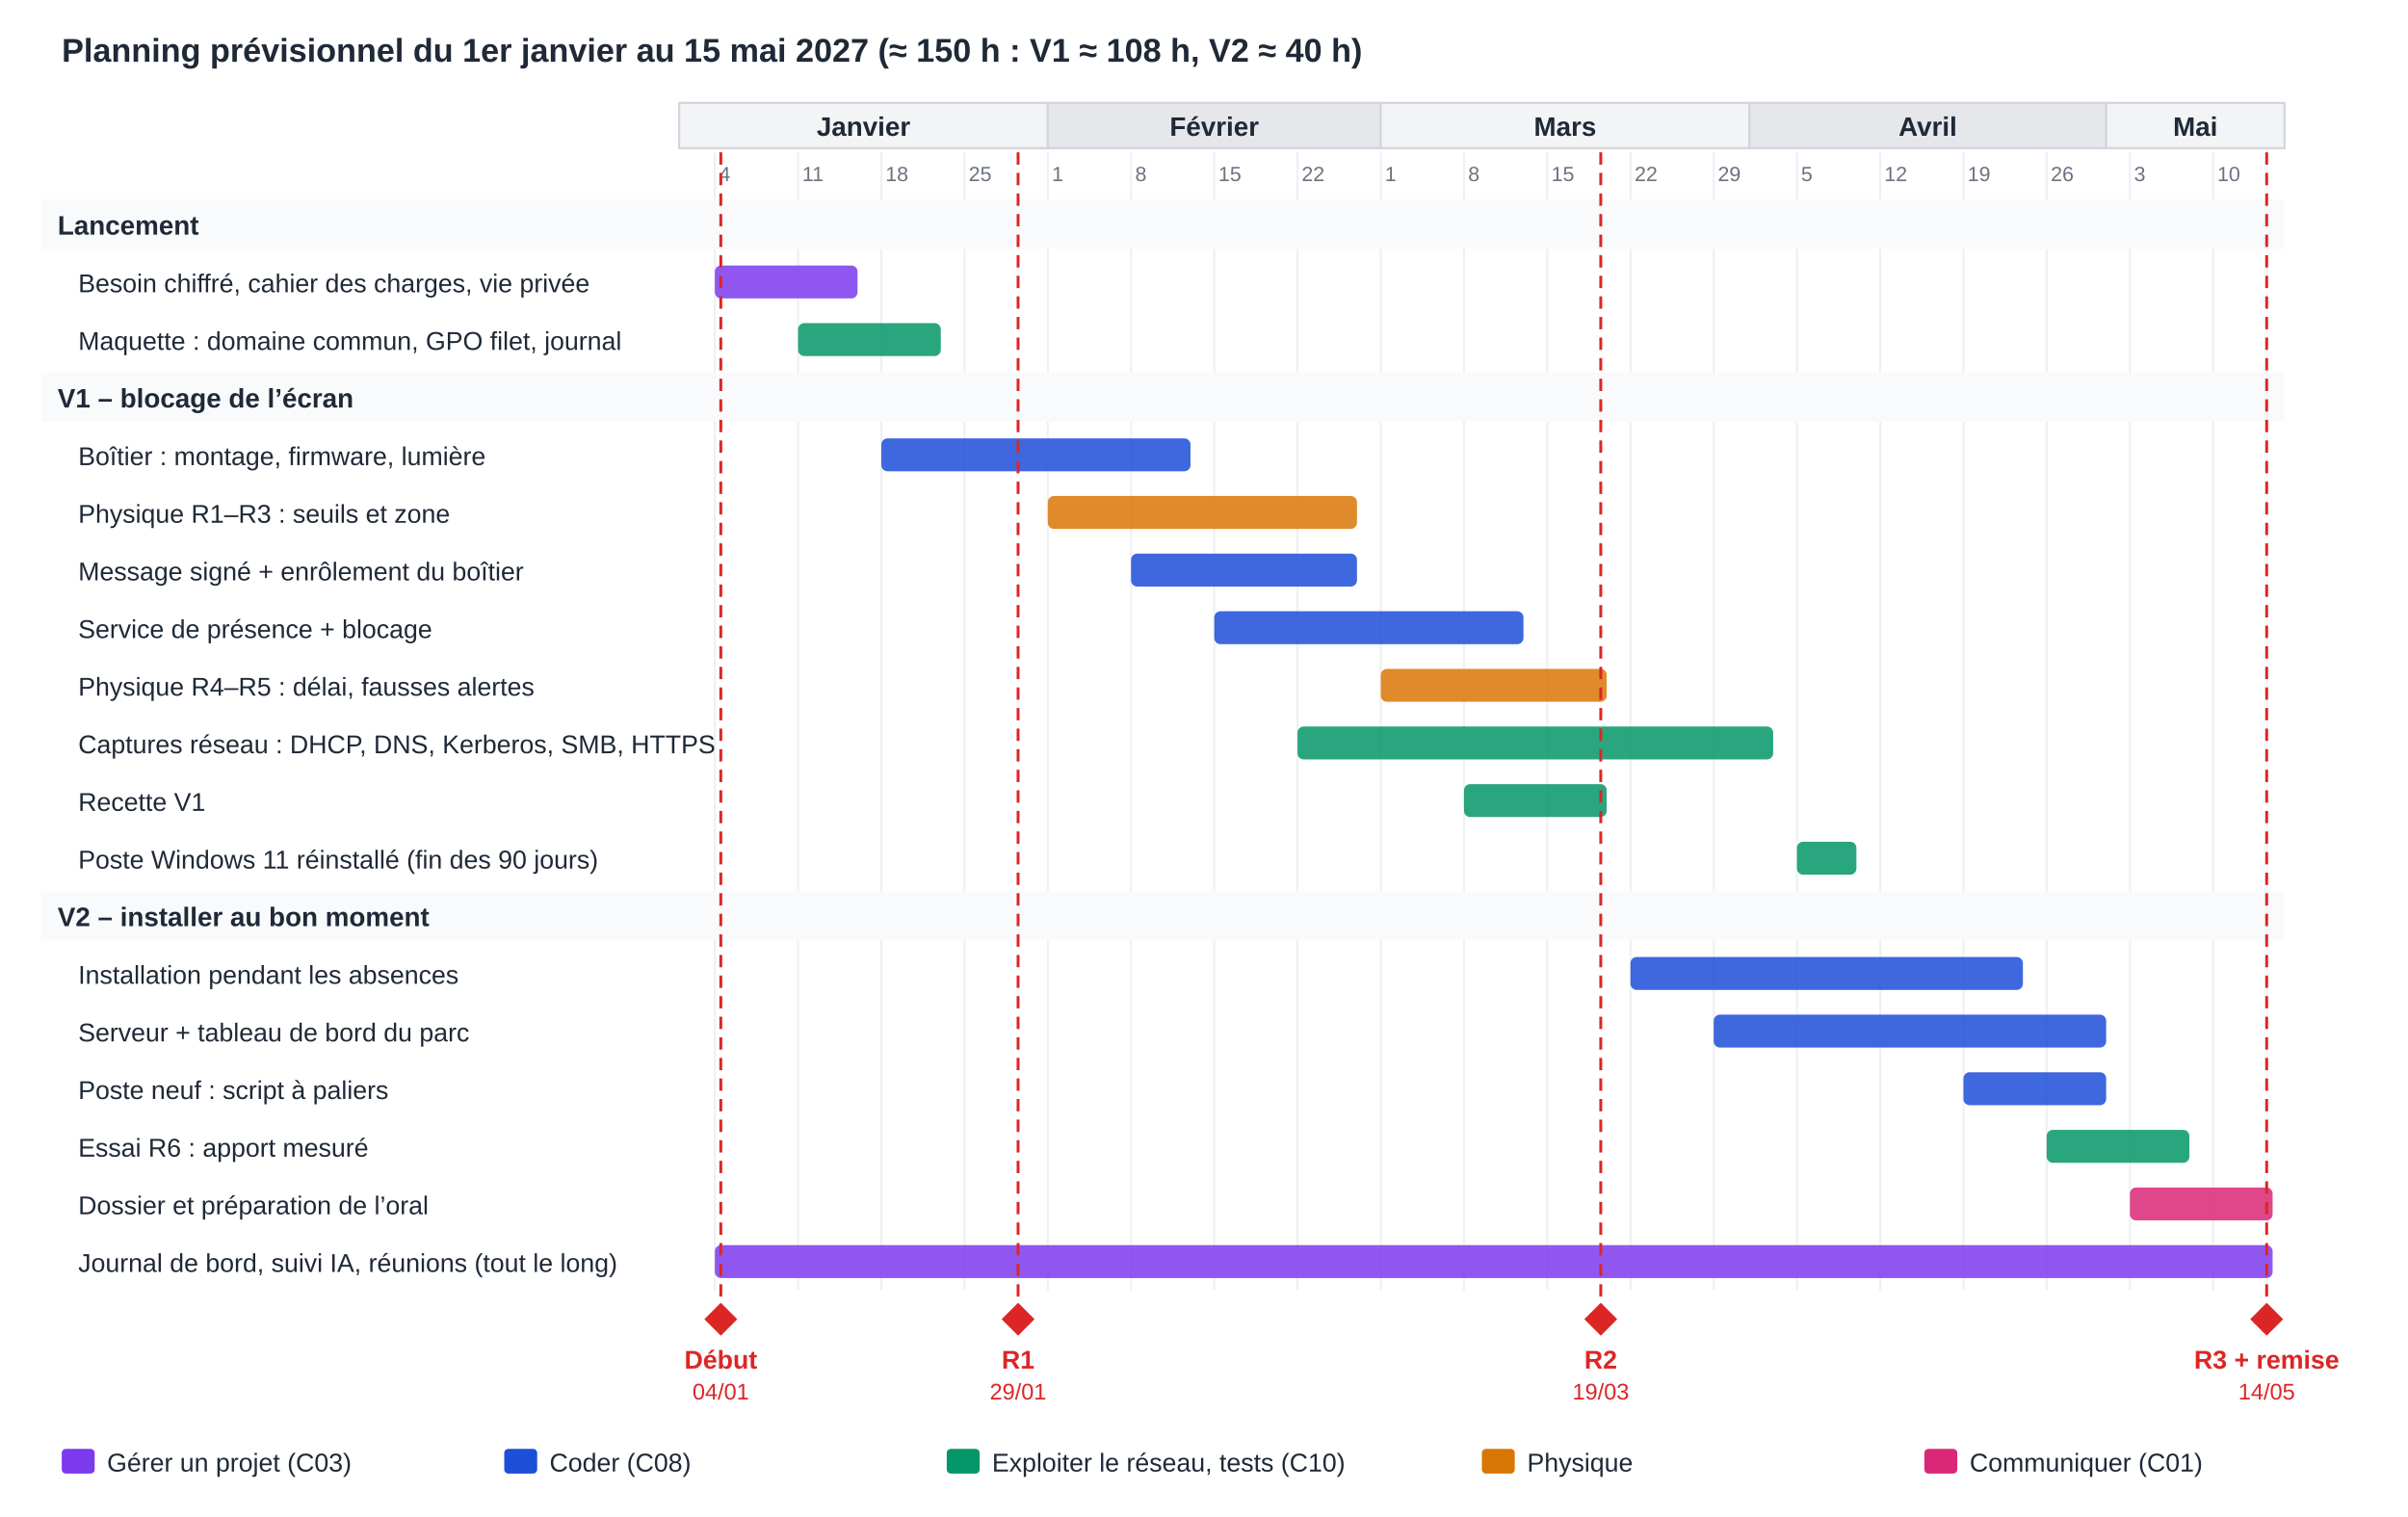
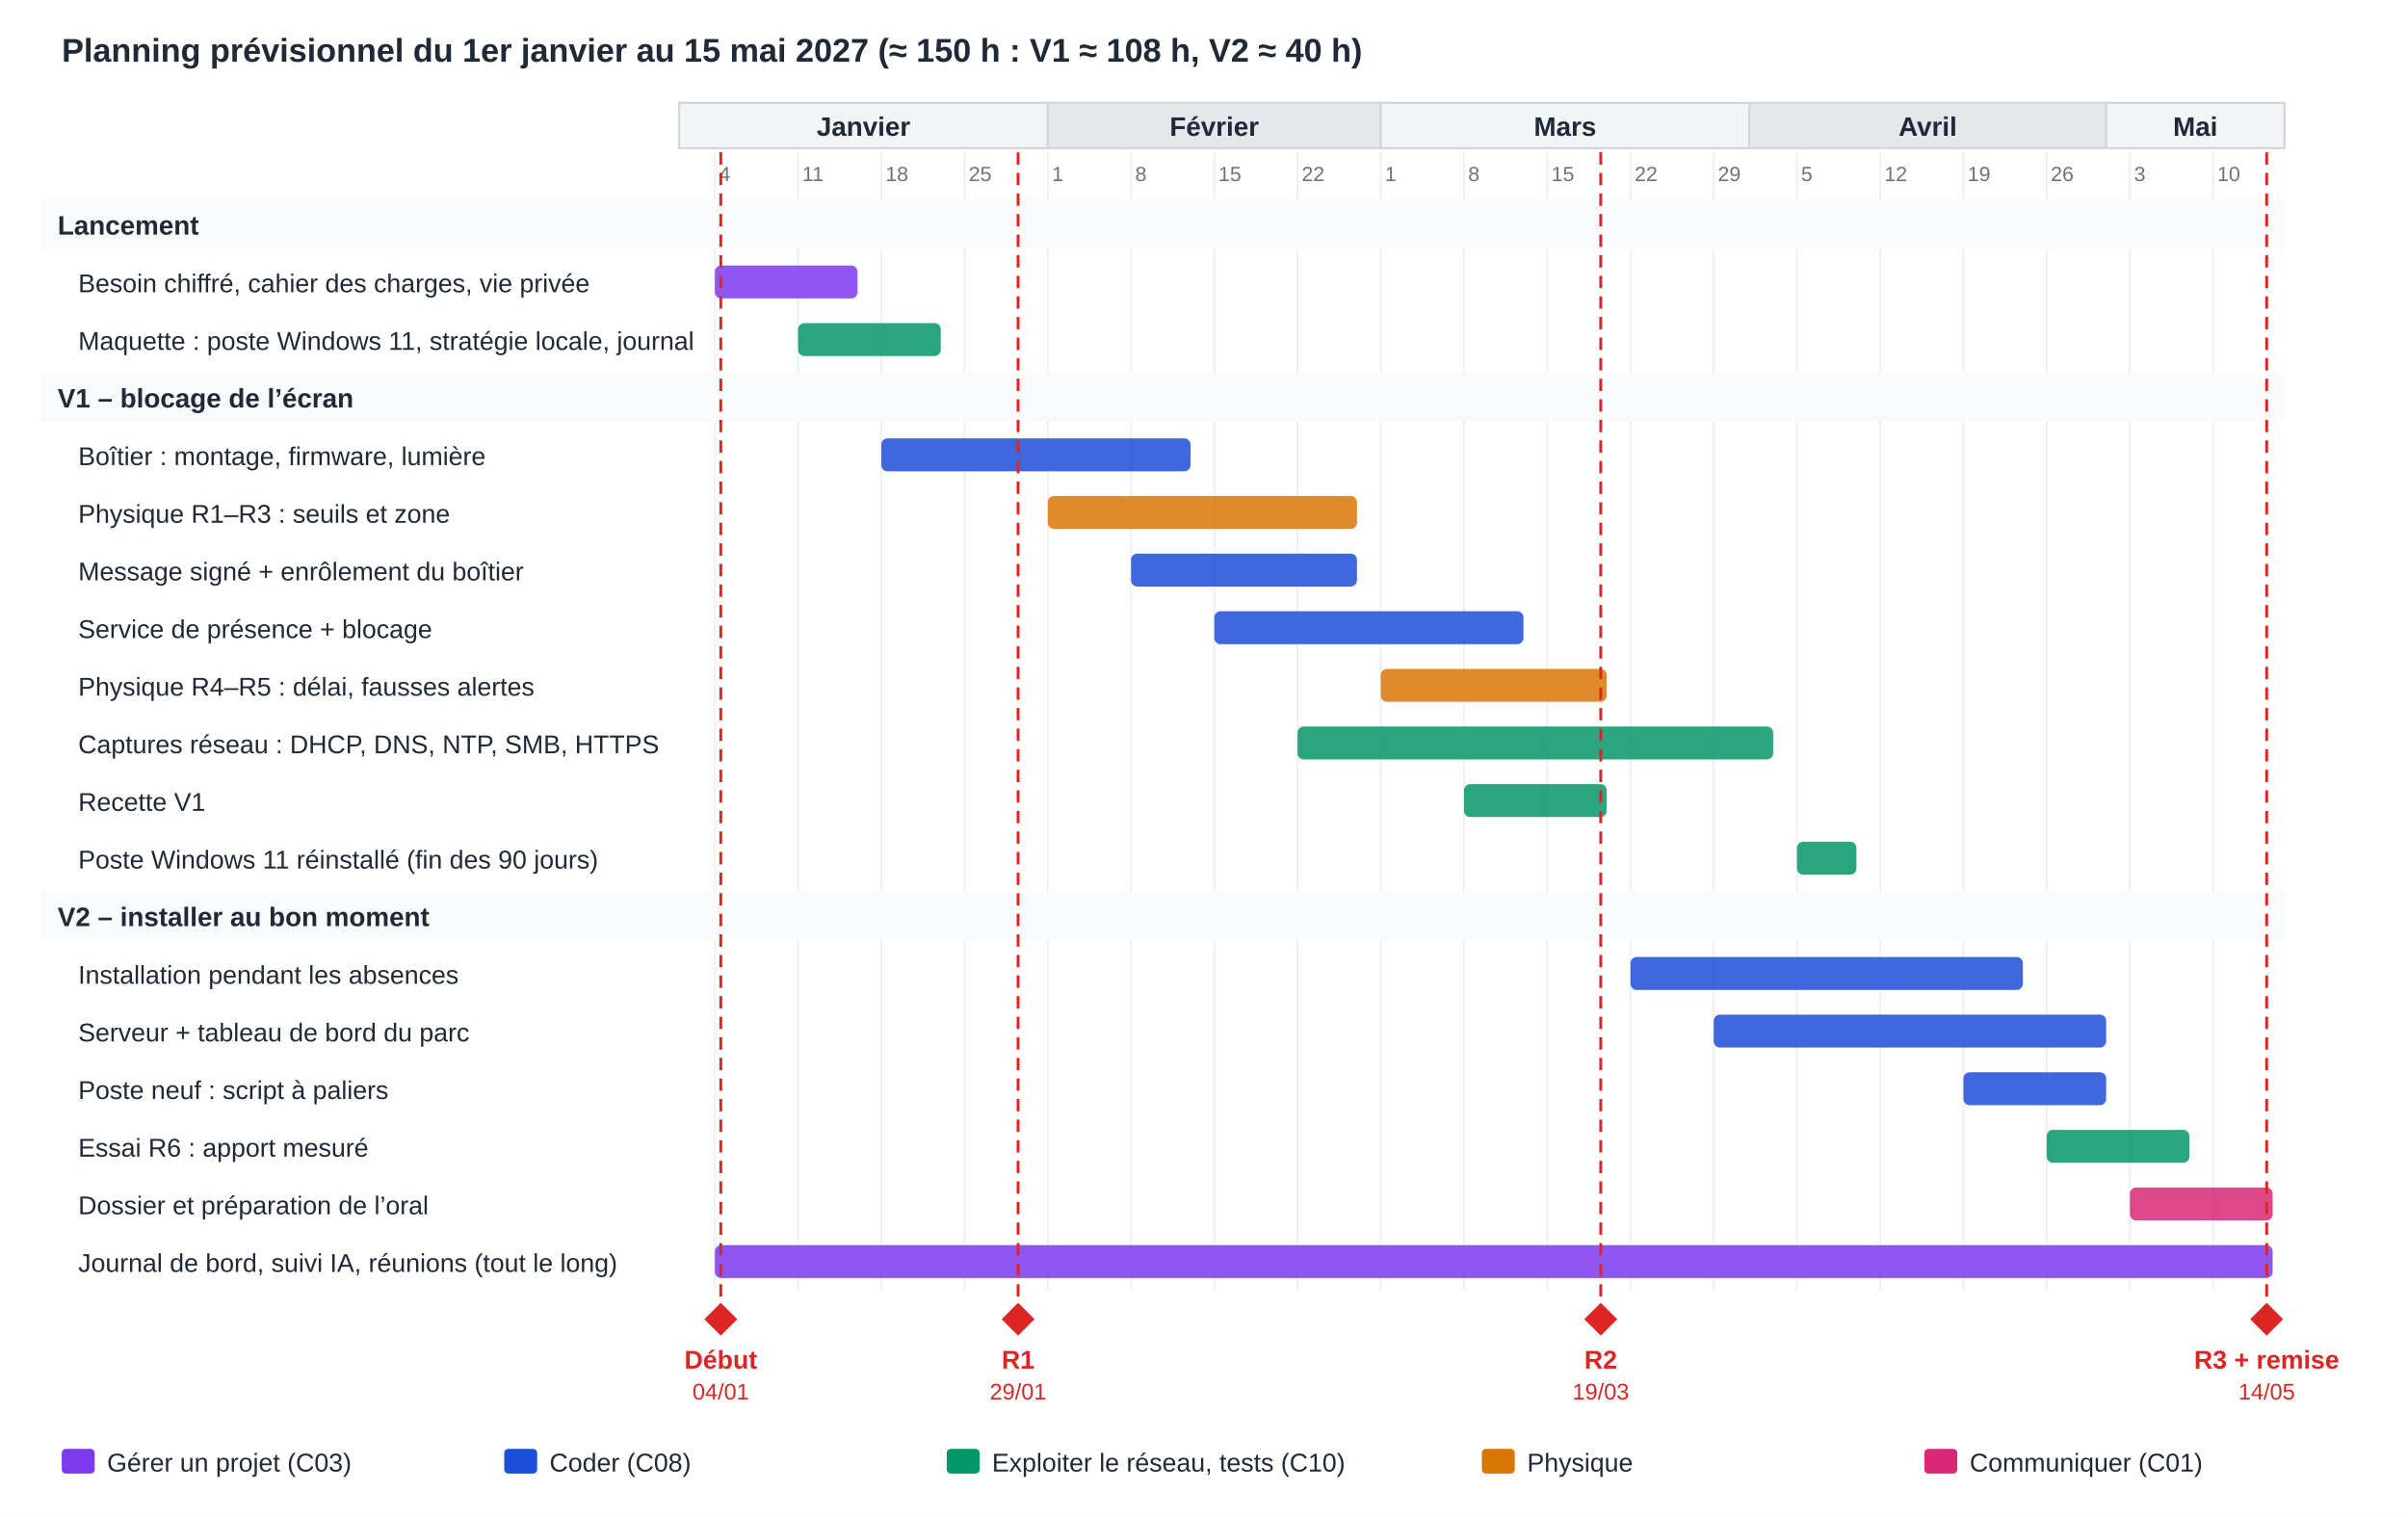
<svg xmlns="http://www.w3.org/2000/svg" width="1170" height="737" viewBox="0 0 1170 737" font-family="Liberation Sans, Arial, Helvetica, sans-serif">
  <defs>
    <marker id="fl" viewBox="0 0 10 10" refX="9" refY="5" markerWidth="8" markerHeight="8" orient="auto-start-reverse">
      <path d="M0,0 L10,5 L0,10 z" fill="#6b7280" />
    </marker>
    <marker id="flo" viewBox="0 0 10 10" refX="9" refY="5" markerWidth="9" markerHeight="9" orient="auto">
      <path d="M0,0 L10,5 L0,10" fill="none" stroke="#6b7280" stroke-width="1.5" />
    </marker>
  </defs>
  <rect width="100%" height="100%" fill="#fff" />
  <text x="30" y="30" font-size="16" font-weight="bold" fill="#1f2937" text-anchor="start">Planning prévisionnel du 1er janvier au 15 mai 2027 (≈ 150 h : V1 ≈ 108 h, V2 ≈ 40 h)</text>
  <rect x="330.0" y="50" width="179.111" height="22" fill="#f3f4f6" stroke="#d1d5db" />
  <text x="419.556" y="66" font-size="13" font-weight="bold" fill="#1f2937" text-anchor="middle">Janvier</text>
  <rect x="509.111" y="50" width="161.778" height="22" fill="#e5e7eb" stroke="#d1d5db" />
  <text x="590.0" y="66" font-size="13" font-weight="bold" fill="#1f2937" text-anchor="middle">Février</text>
  <rect x="670.889" y="50" width="179.111" height="22" fill="#f3f4f6" stroke="#d1d5db" />
  <text x="760.444" y="66" font-size="13" font-weight="bold" fill="#1f2937" text-anchor="middle">Mars</text>
  <rect x="850.0" y="50" width="173.333" height="22" fill="#e5e7eb" stroke="#d1d5db" />
  <text x="936.667" y="66" font-size="13" font-weight="bold" fill="#1f2937" text-anchor="middle">Avril</text>
  <rect x="1023.333" y="50" width="86.667" height="22" fill="#f3f4f6" stroke="#d1d5db" />
  <text x="1066.667" y="66" font-size="13" font-weight="bold" fill="#1f2937" text-anchor="middle">Mai</text>
  <polyline points="347.333,74 347.333,627" fill="none" stroke="#eef0f3" stroke-width="1" />
  <text x="349.333" y="88" font-size="10" font-weight="normal" fill="#6b7280" text-anchor="start">4</text>
  <polyline points="387.778,74 387.778,627" fill="none" stroke="#eef0f3" stroke-width="1" />
  <text x="389.778" y="88" font-size="10" font-weight="normal" fill="#6b7280" text-anchor="start">11</text>
  <polyline points="428.222,74 428.222,627" fill="none" stroke="#eef0f3" stroke-width="1" />
  <text x="430.222" y="88" font-size="10" font-weight="normal" fill="#6b7280" text-anchor="start">18</text>
  <polyline points="468.667,74 468.667,627" fill="none" stroke="#eef0f3" stroke-width="1" />
  <text x="470.667" y="88" font-size="10" font-weight="normal" fill="#6b7280" text-anchor="start">25</text>
  <polyline points="509.111,74 509.111,627" fill="none" stroke="#eef0f3" stroke-width="1" />
  <text x="511.111" y="88" font-size="10" font-weight="normal" fill="#6b7280" text-anchor="start">1</text>
  <polyline points="549.556,74 549.556,627" fill="none" stroke="#eef0f3" stroke-width="1" />
  <text x="551.556" y="88" font-size="10" font-weight="normal" fill="#6b7280" text-anchor="start">8</text>
  <polyline points="590.0,74 590.0,627" fill="none" stroke="#eef0f3" stroke-width="1" />
  <text x="592.0" y="88" font-size="10" font-weight="normal" fill="#6b7280" text-anchor="start">15</text>
  <polyline points="630.444,74 630.444,627" fill="none" stroke="#eef0f3" stroke-width="1" />
  <text x="632.444" y="88" font-size="10" font-weight="normal" fill="#6b7280" text-anchor="start">22</text>
  <polyline points="670.889,74 670.889,627" fill="none" stroke="#eef0f3" stroke-width="1" />
  <text x="672.889" y="88" font-size="10" font-weight="normal" fill="#6b7280" text-anchor="start">1</text>
  <polyline points="711.333,74 711.333,627" fill="none" stroke="#eef0f3" stroke-width="1" />
  <text x="713.333" y="88" font-size="10" font-weight="normal" fill="#6b7280" text-anchor="start">8</text>
  <polyline points="751.778,74 751.778,627" fill="none" stroke="#eef0f3" stroke-width="1" />
  <text x="753.778" y="88" font-size="10" font-weight="normal" fill="#6b7280" text-anchor="start">15</text>
  <polyline points="792.222,74 792.222,627" fill="none" stroke="#eef0f3" stroke-width="1" />
  <text x="794.222" y="88" font-size="10" font-weight="normal" fill="#6b7280" text-anchor="start">22</text>
  <polyline points="832.667,74 832.667,627" fill="none" stroke="#eef0f3" stroke-width="1" />
  <text x="834.667" y="88" font-size="10" font-weight="normal" fill="#6b7280" text-anchor="start">29</text>
  <polyline points="873.111,74 873.111,627" fill="none" stroke="#eef0f3" stroke-width="1" />
  <text x="875.111" y="88" font-size="10" font-weight="normal" fill="#6b7280" text-anchor="start">5</text>
  <polyline points="913.556,74 913.556,627" fill="none" stroke="#eef0f3" stroke-width="1" />
  <text x="915.556" y="88" font-size="10" font-weight="normal" fill="#6b7280" text-anchor="start">12</text>
  <polyline points="954.0,74 954.0,627" fill="none" stroke="#eef0f3" stroke-width="1" />
  <text x="956.0" y="88" font-size="10" font-weight="normal" fill="#6b7280" text-anchor="start">19</text>
  <polyline points="994.444,74 994.444,627" fill="none" stroke="#eef0f3" stroke-width="1" />
  <text x="996.444" y="88" font-size="10" font-weight="normal" fill="#6b7280" text-anchor="start">26</text>
  <polyline points="1034.889,74 1034.889,627" fill="none" stroke="#eef0f3" stroke-width="1" />
  <text x="1036.889" y="88" font-size="10" font-weight="normal" fill="#6b7280" text-anchor="start">3</text>
  <polyline points="1075.333,74 1075.333,627" fill="none" stroke="#eef0f3" stroke-width="1" />
  <text x="1077.333" y="88" font-size="10" font-weight="normal" fill="#6b7280" text-anchor="start">10</text>
  <rect x="20" y="97" width="1090" height="24" fill="#f9fafb" />
  <text x="28" y="114" font-size="13" font-weight="bold" fill="#1f2937" text-anchor="start">Lancement</text>
  <text x="38" y="142" font-size="12.5" font-weight="normal" fill="#1f2937" text-anchor="start">Besoin chiffré, cahier des charges, vie privée</text>
  <rect x="347.333" y="129" width="69.333" height="16" rx="3" fill="#7c3aed" opacity="0.85" />
-   <text x="38" y="170" font-size="12.5" font-weight="normal" fill="#1f2937" text-anchor="start">Maquette : domaine commun, GPO filet, journal</text>
+   <text x="38" y="170" font-size="12.5" font-weight="normal" fill="#1f2937" text-anchor="start">Maquette : poste Windows 11, stratégie locale, journal</text>
  <rect x="387.778" y="157" width="69.333" height="16" rx="3" fill="#059669" opacity="0.85" />
  <rect x="20" y="181" width="1090" height="24" fill="#f9fafb" />
  <text x="28" y="198" font-size="13" font-weight="bold" fill="#1f2937" text-anchor="start">V1 – blocage de l’écran</text>
  <text x="38" y="226" font-size="12.5" font-weight="normal" fill="#1f2937" text-anchor="start">Boîtier : montage, firmware, lumière</text>
  <rect x="428.222" y="213" width="150.222" height="16" rx="3" fill="#1d4ed8" opacity="0.85" />
  <text x="38" y="254" font-size="12.5" font-weight="normal" fill="#1f2937" text-anchor="start">Physique R1–R3 : seuils et zone</text>
  <rect x="509.111" y="241" width="150.222" height="16" rx="3" fill="#d97706" opacity="0.85" />
  <text x="38" y="282" font-size="12.5" font-weight="normal" fill="#1f2937" text-anchor="start">Message signé + enrôlement du boîtier</text>
  <rect x="549.556" y="269" width="109.778" height="16" rx="3" fill="#1d4ed8" opacity="0.85" />
  <text x="38" y="310" font-size="12.5" font-weight="normal" fill="#1f2937" text-anchor="start">Service de présence + blocage</text>
  <rect x="590.0" y="297" width="150.222" height="16" rx="3" fill="#1d4ed8" opacity="0.85" />
  <text x="38" y="338" font-size="12.5" font-weight="normal" fill="#1f2937" text-anchor="start">Physique R4–R5 : délai, fausses alertes</text>
  <rect x="670.889" y="325" width="109.778" height="16" rx="3" fill="#d97706" opacity="0.85" />
-   <text x="38" y="366" font-size="12.5" font-weight="normal" fill="#1f2937" text-anchor="start">Captures réseau : DHCP, DNS, Kerberos, SMB, HTTPS</text>
+   <text x="38" y="366" font-size="12.5" font-weight="normal" fill="#1f2937" text-anchor="start">Captures réseau : DHCP, DNS, NTP, SMB, HTTPS</text>
  <rect x="630.444" y="353" width="231.111" height="16" rx="3" fill="#059669" opacity="0.85" />
  <text x="38" y="394" font-size="12.5" font-weight="normal" fill="#1f2937" text-anchor="start">Recette V1</text>
  <rect x="711.333" y="381" width="69.333" height="16" rx="3" fill="#059669" opacity="0.85" />
  <text x="38" y="422" font-size="12.5" font-weight="normal" fill="#1f2937" text-anchor="start">Poste Windows 11 réinstallé (fin des 90 jours)</text>
  <rect x="873.111" y="409" width="28.889" height="16" rx="3" fill="#059669" opacity="0.85" />
  <rect x="20" y="433" width="1090" height="24" fill="#f9fafb" />
  <text x="28" y="450" font-size="13" font-weight="bold" fill="#1f2937" text-anchor="start">V2 – installer au bon moment</text>
  <text x="38" y="478" font-size="12.5" font-weight="normal" fill="#1f2937" text-anchor="start">Installation pendant les absences</text>
  <rect x="792.222" y="465" width="190.667" height="16" rx="3" fill="#1d4ed8" opacity="0.85" />
  <text x="38" y="506" font-size="12.5" font-weight="normal" fill="#1f2937" text-anchor="start">Serveur + tableau de bord du parc</text>
  <rect x="832.667" y="493" width="190.667" height="16" rx="3" fill="#1d4ed8" opacity="0.85" />
  <text x="38" y="534" font-size="12.5" font-weight="normal" fill="#1f2937" text-anchor="start">Poste neuf : script à paliers</text>
  <rect x="954.0" y="521" width="69.333" height="16" rx="3" fill="#1d4ed8" opacity="0.85" />
  <text x="38" y="562" font-size="12.5" font-weight="normal" fill="#1f2937" text-anchor="start">Essai R6 : apport mesuré</text>
  <rect x="994.444" y="549" width="69.333" height="16" rx="3" fill="#059669" opacity="0.85" />
  <text x="38" y="590" font-size="12.5" font-weight="normal" fill="#1f2937" text-anchor="start">Dossier et préparation de l’oral</text>
  <rect x="1034.889" y="577" width="69.333" height="16" rx="3" fill="#db2777" opacity="0.85" />
  <text x="38" y="618" font-size="12.5" font-weight="normal" fill="#1f2937" text-anchor="start">Journal de bord, suivi IA, réunions (tout le long)</text>
  <rect x="347.333" y="605" width="756.889" height="16" rx="3" fill="#7c3aed" opacity="0.85" />
  <polyline points="350.222,74 350.222,635" fill="none" stroke="#dc2626" stroke-width="1.4" stroke-dasharray="6 4" />
  <path d="M350.222,633 l8,8 l-8,8 l-8,-8 z" fill="#dc2626" />
  <text x="350.222" y="665" font-size="12.5" font-weight="bold" fill="#dc2626" text-anchor="middle">Début</text>
  <text x="350.222" y="680" font-size="11" font-weight="normal" fill="#dc2626" text-anchor="middle">04/01</text>
  <polyline points="494.667,74 494.667,635" fill="none" stroke="#dc2626" stroke-width="1.4" stroke-dasharray="6 4" />
  <path d="M494.667,633 l8,8 l-8,8 l-8,-8 z" fill="#dc2626" />
  <text x="494.667" y="665" font-size="12.5" font-weight="bold" fill="#dc2626" text-anchor="middle">R1</text>
  <text x="494.667" y="680" font-size="11" font-weight="normal" fill="#dc2626" text-anchor="middle">29/01</text>
  <polyline points="777.778,74 777.778,635" fill="none" stroke="#dc2626" stroke-width="1.4" stroke-dasharray="6 4" />
  <path d="M777.778,633 l8,8 l-8,8 l-8,-8 z" fill="#dc2626" />
  <text x="777.778" y="665" font-size="12.5" font-weight="bold" fill="#dc2626" text-anchor="middle">R2</text>
  <text x="777.778" y="680" font-size="11" font-weight="normal" fill="#dc2626" text-anchor="middle">19/03</text>
  <polyline points="1101.333,74 1101.333,635" fill="none" stroke="#dc2626" stroke-width="1.4" stroke-dasharray="6 4" />
  <path d="M1101.333,633 l8,8 l-8,8 l-8,-8 z" fill="#dc2626" />
  <text x="1101.333" y="665" font-size="12.5" font-weight="bold" fill="#dc2626" text-anchor="middle">R3 + remise</text>
  <text x="1101.333" y="680" font-size="11" font-weight="normal" fill="#dc2626" text-anchor="middle">14/05</text>
  <rect x="30" y="704" width="16" height="12" rx="2" fill="#7c3aed" />
  <text x="52" y="715" font-size="12.5" font-weight="normal" fill="#1f2937" text-anchor="start">Gérer un projet (C03)</text>
  <rect x="245" y="704" width="16" height="12" rx="2" fill="#1d4ed8" />
  <text x="267" y="715" font-size="12.5" font-weight="normal" fill="#1f2937" text-anchor="start">Coder (C08)</text>
  <rect x="460" y="704" width="16" height="12" rx="2" fill="#059669" />
  <text x="482" y="715" font-size="12.5" font-weight="normal" fill="#1f2937" text-anchor="start">Exploiter le réseau, tests (C10)</text>
  <rect x="720" y="704" width="16" height="12" rx="2" fill="#d97706" />
  <text x="742" y="715" font-size="12.5" font-weight="normal" fill="#1f2937" text-anchor="start">Physique</text>
  <rect x="935" y="704" width="16" height="12" rx="2" fill="#db2777" />
  <text x="957" y="715" font-size="12.5" font-weight="normal" fill="#1f2937" text-anchor="start">Communiquer (C01)</text>
</svg>
